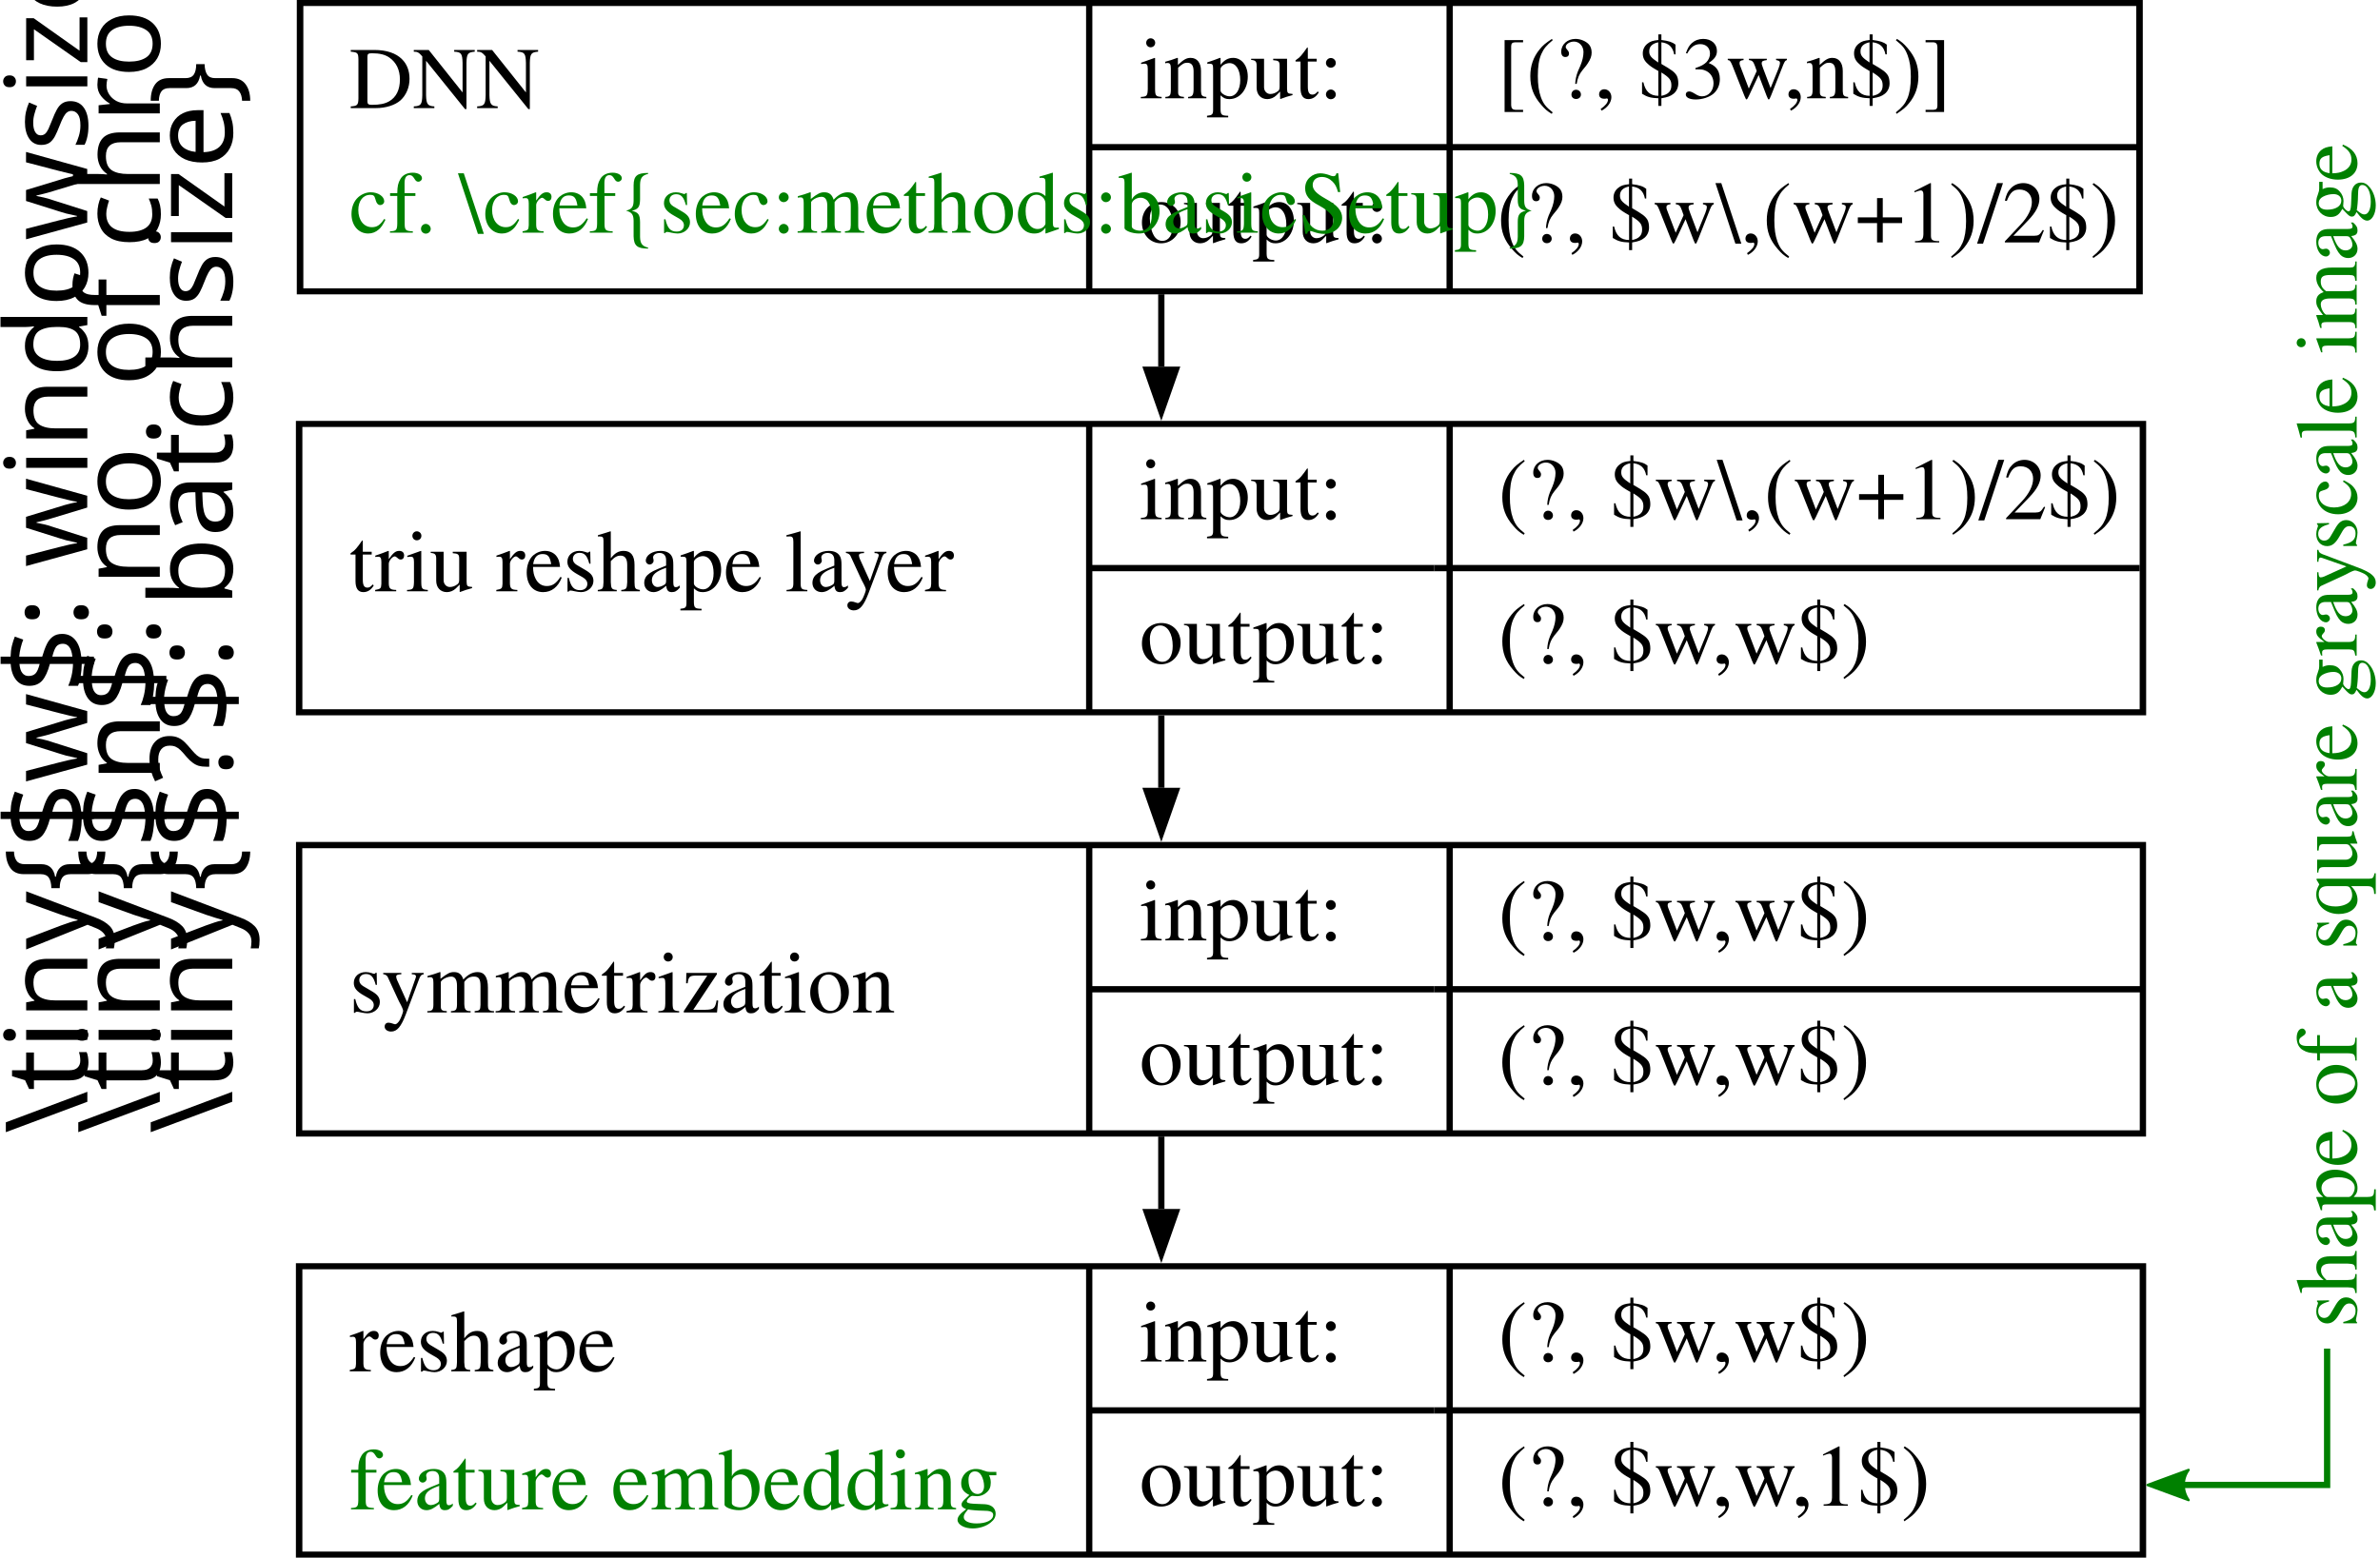
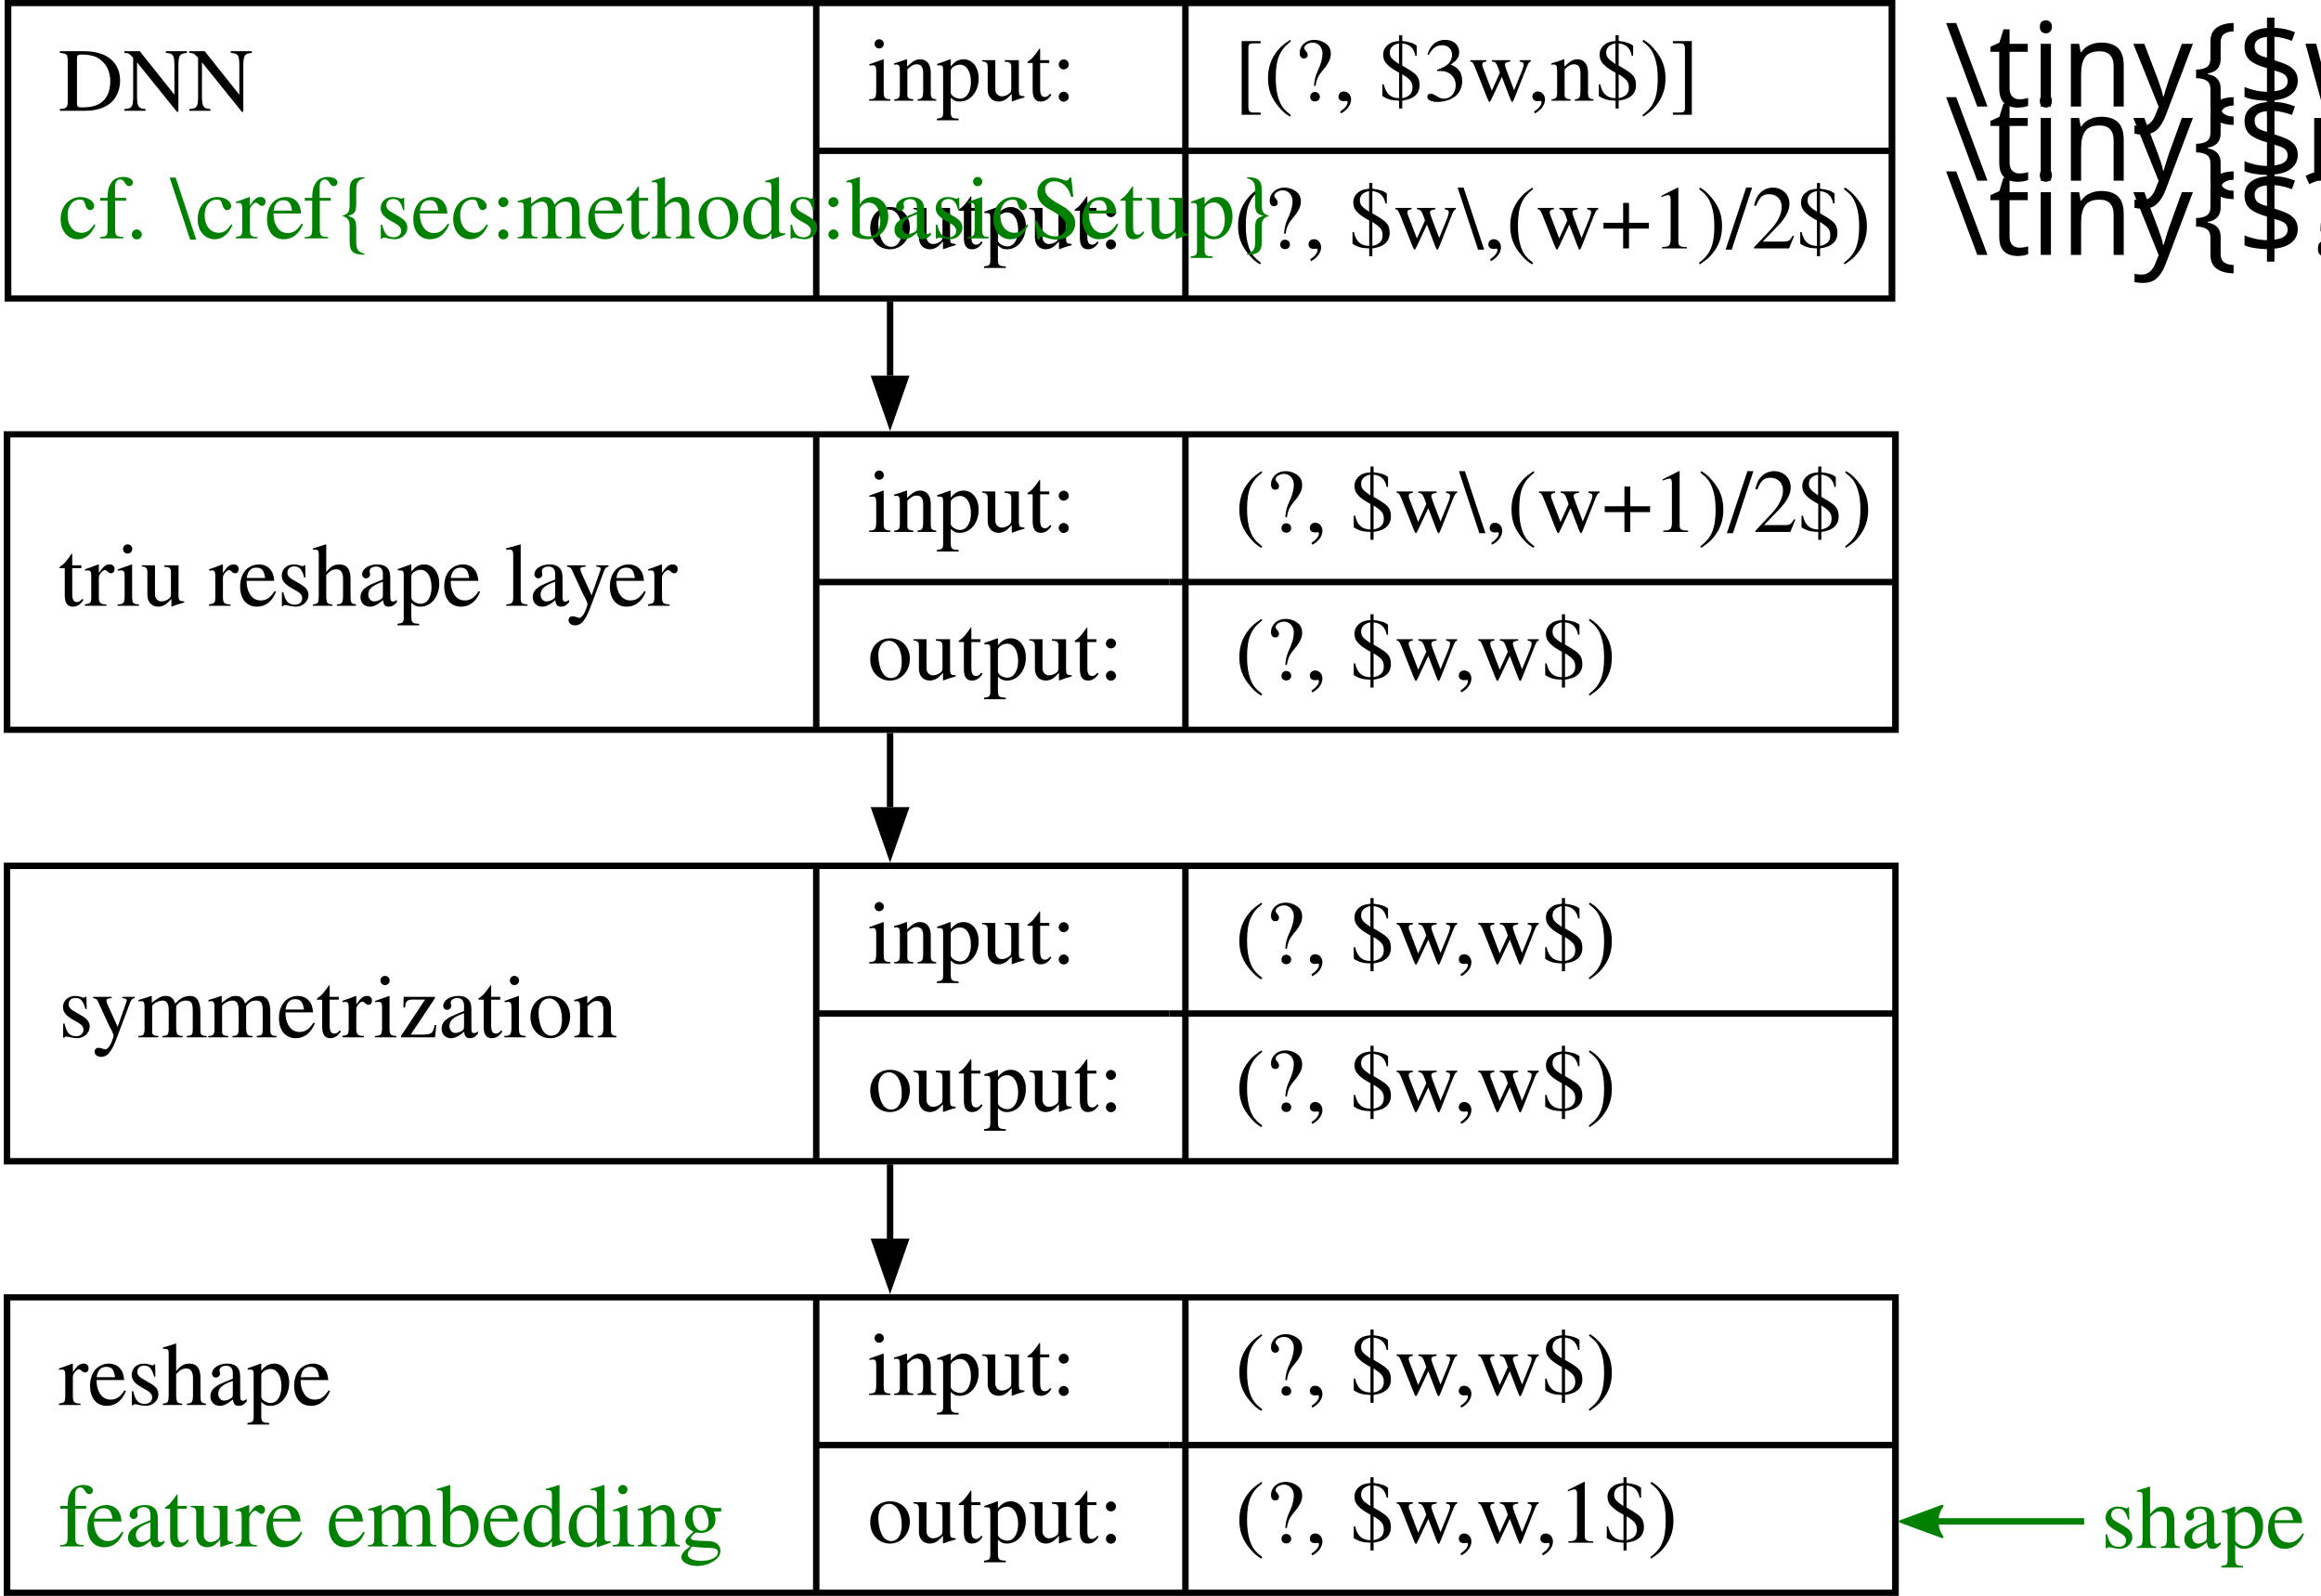
- <svg xmlns="http://www.w3.org/2000/svg" version="1.1" id="svg2" xml:space="preserve" width="80.87mm" height="52.941mm" viewBox="0 0 305.649 200.091">
+ <svg xmlns="http://www.w3.org/2000/svg" version="1.1" id="svg2" xml:space="preserve" width="77mm" height="52.941mm" viewBox="0 0 291.024 200.091">
  <defs id="defs6">
    <marker style="overflow:visible" id="Arrow2Mend" refX="0" refY="0" orient="auto">
      <path transform="scale(-0.6)" d="M 8.719,4.034 -2.207,0.016 8.719,-4.002 c -1.745,2.372 -1.735,5.617 -6e-7,8.035 z" style="fill:#008000;fill-opacity:1;fill-rule:evenodd;stroke:#008000;stroke-width:0.625;stroke-linejoin:round;stroke-opacity:1" id="path1369" />
    </marker>
  </defs>
  <g id="g10" transform="matrix(1.333333,0,0,1.333333,-12.06725,-21.24519)" style="display:inline">
-     <g id="g14" transform="matrix(0.4939685,0,0,0.4529677,-42.07018,-8.237187)" style="stroke-width:0.958">
+     <g id="g14" transform="matrix(0.4939685,0,0,0.4529677,-70.22168,-8.237187)" style="stroke-width:0.958">
      <path d="m 162,54 h 358.668 v 61.332 H 162 Z" style="fill:none;stroke:#000000;stroke-width:1.277;stroke-linecap:butt;stroke-linejoin:miter;stroke-miterlimit:10;stroke-dasharray:none;stroke-opacity:1" id="path16" />
    </g>
-     <g id="g22" transform="matrix(0.4529677,0,0,0.4529677,-34.91477,-8.237187)">
+     <g id="g22" transform="matrix(0.4529677,0,0,0.4529677,-63.06627,-8.237187)">
      <path d="M 328.668,115.332 V 54" style="fill:none;stroke:#000000;stroke-width:1.333;stroke-linecap:butt;stroke-linejoin:miter;stroke-miterlimit:10;stroke-dasharray:none;stroke-opacity:1" id="path24" />
    </g>
-     <g id="g38" transform="matrix(0.4529677,0,0,0.4529677,-33.41477,-8.237187)">
+     <g id="g38" transform="matrix(0.4529677,0,0,0.4529677,-61.56627,-8.237187)">
      <path d="M 402,115.332 V 54" style="fill:none;stroke:#000000;stroke-width:1.333;stroke-linecap:butt;stroke-linejoin:miter;stroke-miterlimit:10;stroke-dasharray:none;stroke-opacity:1" id="path40" />
    </g>
-     <g id="g46" transform="matrix(0.4529677,0,0,0.4529677,-31.89619,-8.237187)">
+     <g id="g46" transform="matrix(0.4529677,0,0,0.4529677,-60.04769,-8.237187)">
      <path d="M 322.524,84.668 H 545.369" style="fill:none;stroke:#000000;stroke-width:1.333;stroke-linecap:butt;stroke-linejoin:miter;stroke-miterlimit:10;stroke-dasharray:none;stroke-opacity:1" id="path48" />
    </g>
-     <g id="g54" transform="matrix(0.4843312,0,0,0.4529677,-38.66163,-17.8122)" style="stroke-width:0.967">
+     <g id="g54" transform="matrix(0.4843312,0,0,0.4529677,-66.81314,-17.8122)" style="stroke-width:0.967">
      <path d="M 158,164.668 H 524.668 V 226 H 158 Z" style="fill:none;stroke:#000000;stroke-width:1.289;stroke-linecap:butt;stroke-linejoin:miter;stroke-miterlimit:10;stroke-dasharray:none;stroke-opacity:1" id="path56" />
    </g>
-     <g id="g62" transform="matrix(0.4529677,0,0,0.4529677,-33.70626,-17.8122)">
+     <g id="g62" transform="matrix(0.4529677,0,0,0.4529677,-61.85776,-17.8122)">
      <path d="M 326,226 V 164.668" style="fill:none;stroke:#000000;stroke-width:1.333;stroke-linecap:butt;stroke-linejoin:miter;stroke-miterlimit:10;stroke-dasharray:none;stroke-opacity:1" id="path64" />
    </g>
-     <g id="g70" transform="matrix(0.4529677,0,0,0.4529677,-33.70626,-17.8122)">
+     <g id="g70" transform="matrix(0.4529677,0,0,0.4529677,-61.85776,-17.8122)">
      <path d="m 326,195.332 h 73.332" style="fill:none;stroke:#000000;stroke-width:1.333;stroke-linecap:butt;stroke-linejoin:miter;stroke-miterlimit:10;stroke-dasharray:none;stroke-opacity:1" id="path72" />
    </g>
-     <g id="g78" transform="matrix(0.4529677,0,0,0.4529677,-32.20626,-17.8122)">
+     <g id="g78" transform="matrix(0.4529677,0,0,0.4529677,-60.35776,-17.8122)">
      <path d="M 399.332,226 V 164.668" style="fill:none;stroke:#000000;stroke-width:1.333;stroke-linecap:butt;stroke-linejoin:miter;stroke-miterlimit:10;stroke-dasharray:none;stroke-opacity:1" id="path80" />
    </g>
-     <g id="g86" transform="matrix(0.4529677,0,0,0.4529677,-33.70626,-17.8122)">
+     <g id="g86" transform="matrix(0.4529677,0,0,0.4529677,-61.85776,-17.8122)">
      <path d="M 399.332,195.332 H 549.369" style="fill:none;stroke:#000000;stroke-width:1.333;stroke-linecap:butt;stroke-linejoin:miter;stroke-miterlimit:10;stroke-dasharray:none;stroke-opacity:1" id="path88" />
    </g>
-     <g id="g3056" transform="matrix(0.4529677,0,0,0.4529677,-33.70626,22.76376)">
+     <g id="g3056" transform="matrix(0.4529677,0,0,0.4529677,-61.85776,22.76376)">
      <path d="m 158,164.668 h 392.056 V 226 h -392.056 z" style="fill:none;stroke:#000000;stroke-width:1.333;stroke-linecap:butt;stroke-linejoin:miter;stroke-miterlimit:10;stroke-dasharray:none;stroke-opacity:1" id="path3054" />
    </g>
-     <g id="g3060" transform="matrix(0.4529677,0,0,0.4529677,-33.70626,22.76376)">
+     <g id="g3060" transform="matrix(0.4529677,0,0,0.4529677,-61.85776,22.76376)">
      <path d="M 326,226 V 164.668" style="fill:none;stroke:#000000;stroke-width:1.333;stroke-linecap:butt;stroke-linejoin:miter;stroke-miterlimit:10;stroke-dasharray:none;stroke-opacity:1" id="path3058" />
    </g>
-     <g id="g3064" transform="matrix(0.4529677,0,0,0.4529677,-33.70626,22.76376)">
+     <g id="g3064" transform="matrix(0.4529677,0,0,0.4529677,-61.85776,22.76376)">
      <path d="m 326,195.332 h 73.332" style="fill:none;stroke:#000000;stroke-width:1.333;stroke-linecap:butt;stroke-linejoin:miter;stroke-miterlimit:10;stroke-dasharray:none;stroke-opacity:1" id="path3062" />
    </g>
-     <g id="g3068" transform="matrix(0.4529677,0,0,0.4529677,-32.20626,22.76376)">
+     <g id="g3068" transform="matrix(0.4529677,0,0,0.4529677,-60.35776,22.76376)">
      <path d="M 399.332,226 V 164.668" style="fill:none;stroke:#000000;stroke-width:1.333;stroke-linecap:butt;stroke-linejoin:miter;stroke-miterlimit:10;stroke-dasharray:none;stroke-opacity:1" id="path3066" />
    </g>
-     <g id="g3072" transform="matrix(0.4529677,0,0,0.4529677,-33.70626,22.76376)">
+     <g id="g3072" transform="matrix(0.4529677,0,0,0.4529677,-61.85776,22.76376)">
      <path d="M 399.332,195.332 H 550.265" style="fill:none;stroke:#000000;stroke-width:1.333;stroke-linecap:butt;stroke-linejoin:miter;stroke-miterlimit:10;stroke-dasharray:none;stroke-opacity:1" id="path3070" />
    </g>
-     <g id="g3104" transform="matrix(0.4843312,0,0,0.4529677,-38.66163,63.33973)" style="stroke-width:0.967">
+     <g id="g3104" transform="matrix(0.4843312,0,0,0.4529677,-66.81314,63.33973)" style="stroke-width:0.967">
      <path d="M 158,164.668 H 524.668 V 226 H 158 Z" style="fill:none;stroke:#000000;stroke-width:1.289;stroke-linecap:butt;stroke-linejoin:miter;stroke-miterlimit:10;stroke-dasharray:none;stroke-opacity:1" id="path3102" />
    </g>
-     <g id="g3108" transform="matrix(0.4529677,0,0,0.4529677,-33.70626,63.33973)">
+     <g id="g3108" transform="matrix(0.4529677,0,0,0.4529677,-61.85776,63.33973)">
      <path d="M 326,226 V 164.668" style="fill:none;stroke:#000000;stroke-width:1.333;stroke-linecap:butt;stroke-linejoin:miter;stroke-miterlimit:10;stroke-dasharray:none;stroke-opacity:1" id="path3106" />
    </g>
-     <g id="g3112" transform="matrix(0.4529677,0,0,0.4529677,-33.70626,63.33973)">
+     <g id="g3112" transform="matrix(0.4529677,0,0,0.4529677,-61.85776,63.33973)">
      <path d="m 326,195.332 h 73.332" style="fill:none;stroke:#000000;stroke-width:1.333;stroke-linecap:butt;stroke-linejoin:miter;stroke-miterlimit:10;stroke-dasharray:none;stroke-opacity:1" id="path3110" />
    </g>
-     <g id="g3116" transform="matrix(0.4529677,0,0,0.4529677,-32.20626,63.33973)">
+     <g id="g3116" transform="matrix(0.4529677,0,0,0.4529677,-60.35776,63.33973)">
      <path d="M 399.332,226 V 164.668" style="fill:none;stroke:#000000;stroke-width:1.333;stroke-linecap:butt;stroke-linejoin:miter;stroke-miterlimit:10;stroke-dasharray:none;stroke-opacity:1" id="path3114" />
    </g>
-     <g id="g3120" transform="matrix(0.4529677,0,0,0.4529677,-33.70626,63.33973)">
+     <g id="g3120" transform="matrix(0.4529677,0,0,0.4529677,-61.85776,63.33973)">
      <path d="M 399.332,195.332 H 550.265" style="fill:none;stroke:#000000;stroke-width:1.333;stroke-linecap:butt;stroke-linejoin:miter;stroke-miterlimit:10;stroke-dasharray:none;stroke-opacity:1" id="path3118" />
    </g>
  </g>
  <g id="layer2" transform="translate(-12.06725,-21.24527)" style="display:inline">
-     <g id="g142" transform="matrix(0.2617608,0,0,0.2617608,71.8608,-0.1589624)" style="stroke-width:2.307">
+     <g id="g142" transform="matrix(0.2617608,0,0,0.2617608,34.32547,-0.1589624)" style="stroke-width:2.307">
      <path d="m 341.332,226.18 c 0,10.953 0,23.609 0,35.519" style="fill:none;stroke:#000000;stroke-width:3.076;stroke-linecap:butt;stroke-linejoin:miter;stroke-miterlimit:10;stroke-dasharray:none;stroke-opacity:1" id="path144" />
    </g>
-     <g id="g98" transform="matrix(0.4003773,0,0,0.4003773,24.54571,8.210092)" style="stroke-width:1.508">
+     <g id="g98" transform="matrix(0.4003773,0,0,0.4003773,-12.98963,8.210092)" style="stroke-width:1.508">
      <path d="m 346,151.191 -4.668,13.332 -4.664,-13.332 z" style="fill:#000000;fill-opacity:1;fill-rule:nonzero;stroke:#000000;stroke-width:2.011;stroke-linecap:butt;stroke-linejoin:miter;stroke-miterlimit:10;stroke-dasharray:none;stroke-opacity:1" id="path100" />
    </g>
-     <g id="g3224" transform="matrix(0.2617608,0,0,0.2617608,71.8608,53.94232)" style="stroke-width:2.307">
+     <g id="g3224" transform="matrix(0.2617608,0,0,0.2617608,34.32547,53.94232)" style="stroke-width:2.307">
      <path d="m 341.332,226.18 c 0,10.953 0,23.609 0,35.519" style="fill:none;stroke:#000000;stroke-width:3.076;stroke-linecap:butt;stroke-linejoin:miter;stroke-miterlimit:10;stroke-dasharray:none;stroke-opacity:1" id="path3222" />
    </g>
-     <g id="g3228" transform="matrix(0.4003773,0,0,0.4003773,24.54571,62.31137)" style="stroke-width:1.508">
+     <g id="g3228" transform="matrix(0.4003773,0,0,0.4003773,-12.98963,62.31137)" style="stroke-width:1.508">
      <path d="m 346,151.191 -4.668,13.332 -4.664,-13.332 z" style="fill:#000000;fill-opacity:1;fill-rule:nonzero;stroke:#000000;stroke-width:2.011;stroke-linecap:butt;stroke-linejoin:miter;stroke-miterlimit:10;stroke-dasharray:none;stroke-opacity:1" id="path3226" />
    </g>
-     <g id="g3232" transform="matrix(0.2617608,0,0,0.2617608,71.8608,108.0436)" style="stroke-width:2.307">
+     <g id="g3232" transform="matrix(0.2617608,0,0,0.2617608,34.32547,108.0436)" style="stroke-width:2.307">
      <path d="m 341.332,226.18 c 0,10.953 0,23.609 0,35.519" style="fill:none;stroke:#000000;stroke-width:3.076;stroke-linecap:butt;stroke-linejoin:miter;stroke-miterlimit:10;stroke-dasharray:none;stroke-opacity:1" id="path3230" />
    </g>
-     <g id="g3236" transform="matrix(0.4003773,0,0,0.4003773,24.54571,116.4126)" style="stroke-width:1.508">
+     <g id="g3236" transform="matrix(0.4003773,0,0,0.4003773,-12.98963,116.4126)" style="stroke-width:1.508">
      <path d="m 346,151.191 -4.668,13.332 -4.664,-13.332 z" style="fill:#000000;fill-opacity:1;fill-rule:nonzero;stroke:#000000;stroke-width:2.011;stroke-linecap:butt;stroke-linejoin:miter;stroke-miterlimit:10;stroke-dasharray:none;stroke-opacity:1" id="path3234" />
    </g>
-     <path d="m 310.925,194.485 v 17.514 h -21.997" style="display:inline;fill:none;stroke:#008000;stroke-width:0.805;stroke-linecap:butt;stroke-linejoin:miter;stroke-miterlimit:10;stroke-dasharray:none;stroke-opacity:1;marker-end:url(#Arrow2Mend)" id="path4020" />
+     <path d="M 273.39,211.998 H 251.393" style="display:inline;fill:none;stroke:#008000;stroke-width:0.805;stroke-linecap:butt;stroke-linejoin:miter;stroke-miterlimit:10;stroke-dasharray:none;stroke-opacity:1;marker-end:url(#Arrow2Mend)" id="path4020" />
  </g>
  <g id="layer1" transform="translate(-12.06725,-21.24527)" style="display:inline">
-     <text style="font-variant:normal;font-size:11.274px;font-family:'Nimbus Roman';-inkscape-font-specification:NimbusRomNo9L-Regu;writing-mode:lr-tb;fill:#000000;fill-opacity:1;fill-rule:nonzero;stroke:none;stroke-width:0.604" id="text20" x="56.927" y="35.133">
-       <tspan x="56.927" id="tspan18" y="35.133" style="stroke-width:0.604">DNN</tspan>
+     <text style="font-variant:normal;font-size:11.274px;font-family:'Nimbus Roman';-inkscape-font-specification:NimbusRomNo9L-Regu;writing-mode:lr-tb;fill:#000000;fill-opacity:1;fill-rule:nonzero;stroke:none;stroke-width:0.604" id="text20" x="19.391" y="35.133">
+       <tspan x="19.391" id="tspan18" y="35.133" style="stroke-width:0.604">DNN</tspan>
    </text>
-     <text style="font-variant:normal;font-size:11.274px;font-family:'Nimbus Roman';-inkscape-font-specification:NimbusRomNo9L-Regu;writing-mode:lr-tb;fill:#000000;fill-opacity:1;fill-rule:nonzero;stroke:none;stroke-width:0.604" id="text28" x="158.391" y="33.87">
-       <tspan x="158.391 161.413 166.847 172.281 177.715 180.736" y="33.87" id="tspan26" style="stroke-width:0.604">input:</tspan>
+     <text style="font-variant:normal;font-size:11.274px;font-family:'Nimbus Roman';-inkscape-font-specification:NimbusRomNo9L-Regu;writing-mode:lr-tb;fill:#000000;fill-opacity:1;fill-rule:nonzero;stroke:none;stroke-width:0.604" id="text28" x="120.856" y="33.87">
+       <tspan x="120.856 123.877 129.311 134.746 140.18 143.201" y="33.87" id="tspan26" style="stroke-width:0.604">input:</tspan>
    </text>
-     <text style="font-variant:normal;font-size:11.274px;font-family:'Nimbus Roman';-inkscape-font-specification:NimbusRomNo9L-Regu;writing-mode:lr-tb;fill:#000000;fill-opacity:1;fill-rule:nonzero;stroke:none;stroke-width:0.604" id="text36" x="158.391" y="52.393">
-       <tspan x="158.391 163.825 169.259 172.281 177.715 183.149 186.171" y="52.393" id="tspan34" style="stroke-width:0.604">output:</tspan>
+     <text style="font-variant:normal;font-size:11.274px;font-family:'Nimbus Roman';-inkscape-font-specification:NimbusRomNo9L-Regu;writing-mode:lr-tb;fill:#000000;fill-opacity:1;fill-rule:nonzero;stroke:none;stroke-width:0.604" id="text36" x="120.856" y="52.393">
+       <tspan x="120.856 126.29 131.724 134.746 140.18 145.614 148.635" y="52.393" id="tspan34" style="stroke-width:0.604">output:</tspan>
    </text>
-     <text style="font-variant:normal;font-size:11.274px;font-family:'Nimbus Roman';-inkscape-font-specification:NimbusRomNo9L-Regu;writing-mode:lr-tb;fill:#000000;fill-opacity:1;fill-rule:nonzero;stroke:none;stroke-width:0.604" id="text44" x="204.292" y="33.87">
-       <tspan id="tspan42" x="204.292" y="33.87" style="stroke-width:0.604">[(?, $3w,n$)]</tspan>
+     <text style="font-variant:normal;font-size:11.274px;font-family:'Nimbus Roman';-inkscape-font-specification:NimbusRomNo9L-Regu;writing-mode:lr-tb;fill:#000000;fill-opacity:1;fill-rule:nonzero;stroke:none;stroke-width:0.604" id="text44" x="166.757" y="33.87">
+       <tspan id="tspan42" x="166.757" y="33.87" style="stroke-width:0.604">[(?, $3w,n$)]</tspan>
    </text>
-     <text style="font-variant:normal;font-size:11.274px;font-family:'Nimbus Roman';-inkscape-font-specification:NimbusRomNo9L-Regu;writing-mode:lr-tb;fill:#000000;fill-opacity:1;fill-rule:nonzero;stroke:none;stroke-width:0.604" id="text52" x="204.292" y="52.393">
-       <tspan id="tspan50" x="204.292" y="52.393" style="stroke-width:0.604">(?, $w\,(w+1)/2$)</tspan>
+     <text style="font-variant:normal;font-size:11.274px;font-family:'Nimbus Roman';-inkscape-font-specification:NimbusRomNo9L-Regu;writing-mode:lr-tb;fill:#000000;fill-opacity:1;fill-rule:nonzero;stroke:none;stroke-width:0.604" id="text52" x="166.757" y="52.393">
+       <tspan id="tspan50" x="166.757" y="52.393" style="stroke-width:0.604">(?, $w\,(w+1)/2$)</tspan>
    </text>
-     <text style="font-variant:normal;font-size:11.274px;font-family:'Nimbus Roman';-inkscape-font-specification:NimbusRomNo9L-Regu;writing-mode:lr-tb;fill:#000000;fill-opacity:1;fill-rule:nonzero;stroke:none;stroke-width:0.604" id="text60" x="56.927" y="97.202">
-       <tspan id="tspan58" x="56.927" y="97.202" style="stroke-width:0.604">triu reshape layer</tspan>
+     <text style="font-variant:normal;font-size:11.274px;font-family:'Nimbus Roman';-inkscape-font-specification:NimbusRomNo9L-Regu;writing-mode:lr-tb;fill:#000000;fill-opacity:1;fill-rule:nonzero;stroke:none;stroke-width:0.604" id="text60" x="19.391" y="97.202">
+       <tspan id="tspan58" x="19.391" y="97.202" style="stroke-width:0.604">triu reshape layer</tspan>
    </text>
-     <text style="font-variant:normal;font-size:11.274px;font-family:'Nimbus Roman';-inkscape-font-specification:NimbusRomNo9L-Regu;writing-mode:lr-tb;fill:#000000;fill-opacity:1;fill-rule:nonzero;stroke:none;stroke-width:0.604" id="text68" x="158.391" y="87.942">
-       <tspan x="158.391 161.413 166.847 172.281 177.715 180.736" y="87.942" id="tspan66" style="stroke-width:0.604">input:</tspan>
+     <text style="font-variant:normal;font-size:11.274px;font-family:'Nimbus Roman';-inkscape-font-specification:NimbusRomNo9L-Regu;writing-mode:lr-tb;fill:#000000;fill-opacity:1;fill-rule:nonzero;stroke:none;stroke-width:0.604" id="text68" x="120.856" y="87.942">
+       <tspan x="120.856 123.877 129.311 134.746 140.18 143.201" y="87.942" id="tspan66" style="stroke-width:0.604">input:</tspan>
    </text>
-     <text style="font-variant:normal;font-size:11.274px;font-family:'Nimbus Roman';-inkscape-font-specification:NimbusRomNo9L-Regu;writing-mode:lr-tb;fill:#000000;fill-opacity:1;fill-rule:nonzero;stroke:none;stroke-width:0.604" id="text76" x="158.391" y="106.465">
-       <tspan x="158.391 163.825 169.259 172.281 177.715 183.149 186.171" y="106.465" id="tspan74" style="stroke-width:0.604">output:</tspan>
+     <text style="font-variant:normal;font-size:11.274px;font-family:'Nimbus Roman';-inkscape-font-specification:NimbusRomNo9L-Regu;writing-mode:lr-tb;fill:#000000;fill-opacity:1;fill-rule:nonzero;stroke:none;stroke-width:0.604" id="text76" x="120.856" y="106.465">
+       <tspan x="120.856 126.29 131.724 134.746 140.18 145.614 148.635" y="106.465" id="tspan74" style="stroke-width:0.604">output:</tspan>
    </text>
-     <text style="font-variant:normal;font-size:11.274px;font-family:'Nimbus Roman';-inkscape-font-specification:NimbusRomNo9L-Regu;writing-mode:lr-tb;fill:#000000;fill-opacity:1;fill-rule:nonzero;stroke:none;stroke-width:0.604" id="text84" x="204.452" y="87.942">
-       <tspan id="tspan82" x="204.452" y="87.942" style="stroke-width:0.604">(?, $w\,(w+1)/2$)</tspan>
+     <text style="font-variant:normal;font-size:11.274px;font-family:'Nimbus Roman';-inkscape-font-specification:NimbusRomNo9L-Regu;writing-mode:lr-tb;fill:#000000;fill-opacity:1;fill-rule:nonzero;stroke:none;stroke-width:0.604" id="text84" x="166.917" y="87.942">
+       <tspan id="tspan82" x="166.917" y="87.942" style="stroke-width:0.604">(?, $w\,(w+1)/2$)</tspan>
    </text>
-     <text style="font-variant:normal;font-size:11.274px;font-family:'Nimbus Roman';-inkscape-font-specification:NimbusRomNo9L-Regu;writing-mode:lr-tb;fill:#000000;fill-opacity:1;fill-rule:nonzero;stroke:none;stroke-width:0.604" id="text92" x="204.452" y="106.465">
-       <tspan id="tspan90" x="204.452" y="106.465" style="stroke-width:0.604">(?, $w,w$)</tspan>
+     <text style="font-variant:normal;font-size:11.274px;font-family:'Nimbus Roman';-inkscape-font-specification:NimbusRomNo9L-Regu;writing-mode:lr-tb;fill:#000000;fill-opacity:1;fill-rule:nonzero;stroke:none;stroke-width:0.604" id="text92" x="166.917" y="106.465">
+       <tspan id="tspan90" x="166.917" y="106.465" style="stroke-width:0.604">(?, $w,w$)</tspan>
    </text>
-     <text style="font-variant:normal;font-size:11.274px;font-family:'Nimbus Roman';-inkscape-font-specification:NimbusRomNo9L-Regu;writing-mode:lr-tb;fill:#000000;fill-opacity:1;fill-rule:nonzero;stroke:none;stroke-width:0.604" id="text3084" x="56.927" y="151.304">
-       <tspan id="tspan3082" x="56.927" y="151.304" style="stroke-width:0.604">symmetrization</tspan>
+     <text style="font-variant:normal;font-size:11.274px;font-family:'Nimbus Roman';-inkscape-font-specification:NimbusRomNo9L-Regu;writing-mode:lr-tb;fill:#000000;fill-opacity:1;fill-rule:nonzero;stroke:none;stroke-width:0.604" id="text3084" x="19.391" y="151.304">
+       <tspan id="tspan3082" x="19.391" y="151.304" style="stroke-width:0.604">symmetrization</tspan>
    </text>
-     <text style="font-variant:normal;font-size:11.274px;font-family:'Nimbus Roman';-inkscape-font-specification:NimbusRomNo9L-Regu;writing-mode:lr-tb;fill:#000000;fill-opacity:1;fill-rule:nonzero;stroke:none;stroke-width:0.604" id="text3088" x="158.391" y="142.044">
-       <tspan x="158.391 161.413 166.847 172.281 177.715 180.736" y="142.044" id="tspan3086" style="stroke-width:0.604">input:</tspan>
+     <text style="font-variant:normal;font-size:11.274px;font-family:'Nimbus Roman';-inkscape-font-specification:NimbusRomNo9L-Regu;writing-mode:lr-tb;fill:#000000;fill-opacity:1;fill-rule:nonzero;stroke:none;stroke-width:0.604" id="text3088" x="120.856" y="142.044">
+       <tspan x="120.856 123.877 129.311 134.746 140.18 143.201" y="142.044" id="tspan3086" style="stroke-width:0.604">input:</tspan>
    </text>
-     <text style="font-variant:normal;font-size:11.274px;font-family:'Nimbus Roman';-inkscape-font-specification:NimbusRomNo9L-Regu;writing-mode:lr-tb;fill:#000000;fill-opacity:1;fill-rule:nonzero;stroke:none;stroke-width:0.604" id="text3092" x="158.391" y="160.566">
-       <tspan x="158.391 163.825 169.259 172.281 177.715 183.149 186.171" y="160.566" id="tspan3090" style="stroke-width:0.604">output:</tspan>
+     <text style="font-variant:normal;font-size:11.274px;font-family:'Nimbus Roman';-inkscape-font-specification:NimbusRomNo9L-Regu;writing-mode:lr-tb;fill:#000000;fill-opacity:1;fill-rule:nonzero;stroke:none;stroke-width:0.604" id="text3092" x="120.856" y="160.566">
+       <tspan x="120.856 126.29 131.724 134.746 140.18 145.614 148.635" y="160.566" id="tspan3090" style="stroke-width:0.604">output:</tspan>
    </text>
-     <text style="font-variant:normal;font-size:11.274px;font-family:'Nimbus Roman';-inkscape-font-specification:NimbusRomNo9L-Regu;writing-mode:lr-tb;fill:#000000;fill-opacity:1;fill-rule:nonzero;stroke:none;stroke-width:0.604" id="text3096" x="204.452" y="160.566">
-       <tspan id="tspan3094" x="204.452" y="160.566" style="stroke-width:0.604">(?, $w,w$)</tspan>
+     <text style="font-variant:normal;font-size:11.274px;font-family:'Nimbus Roman';-inkscape-font-specification:NimbusRomNo9L-Regu;writing-mode:lr-tb;fill:#000000;fill-opacity:1;fill-rule:nonzero;stroke:none;stroke-width:0.604" id="text3096" x="166.917" y="160.566">
+       <tspan id="tspan3094" x="166.917" y="160.566" style="stroke-width:0.604">(?, $w,w$)</tspan>
    </text>
-     <text style="font-variant:normal;font-size:11.274px;font-family:'Nimbus Roman';-inkscape-font-specification:NimbusRomNo9L-Regu;writing-mode:lr-tb;fill:#000000;fill-opacity:1;fill-rule:nonzero;stroke:none;stroke-width:0.604" id="text3100" x="204.452" y="142.044">
-       <tspan id="tspan3098" x="204.452" y="142.044" style="stroke-width:0.604">(?, $w,w$)</tspan>
+     <text style="font-variant:normal;font-size:11.274px;font-family:'Nimbus Roman';-inkscape-font-specification:NimbusRomNo9L-Regu;writing-mode:lr-tb;fill:#000000;fill-opacity:1;fill-rule:nonzero;stroke:none;stroke-width:0.604" id="text3100" x="166.917" y="142.044">
+       <tspan id="tspan3098" x="166.917" y="142.044" style="stroke-width:0.604">(?, $w,w$)</tspan>
    </text>
-     <text style="font-variant:normal;font-size:11.274px;font-family:'Nimbus Roman';-inkscape-font-specification:NimbusRomNo9L-Regu;writing-mode:lr-tb;fill:#000000;fill-opacity:1;fill-rule:nonzero;stroke:none;stroke-width:0.604" id="text3132" x="56.927" y="197.405">
-       <tspan id="tspan3130" x="56.927" y="197.405" style="stroke-width:0.604">reshape</tspan>
+     <text style="font-variant:normal;font-size:11.274px;font-family:'Nimbus Roman';-inkscape-font-specification:NimbusRomNo9L-Regu;writing-mode:lr-tb;fill:#000000;fill-opacity:1;fill-rule:nonzero;stroke:none;stroke-width:0.604" id="text3132" x="19.391" y="197.405">
+       <tspan id="tspan3130" x="19.391" y="197.405" style="stroke-width:0.604">reshape</tspan>
    </text>
-     <text style="font-variant:normal;font-size:11.274px;font-family:'Nimbus Roman';-inkscape-font-specification:NimbusRomNo9L-Regu;writing-mode:lr-tb;fill:#000000;fill-opacity:1;fill-rule:nonzero;stroke:none;stroke-width:0.604" id="text3136" x="158.391" y="196.145">
-       <tspan x="158.391 161.413 166.847 172.281 177.715 180.736" y="196.145" id="tspan3134" style="stroke-width:0.604">input:</tspan>
+     <text style="font-variant:normal;font-size:11.274px;font-family:'Nimbus Roman';-inkscape-font-specification:NimbusRomNo9L-Regu;writing-mode:lr-tb;fill:#000000;fill-opacity:1;fill-rule:nonzero;stroke:none;stroke-width:0.604" id="text3136" x="120.856" y="196.145">
+       <tspan x="120.856 123.877 129.311 134.746 140.18 143.201" y="196.145" id="tspan3134" style="stroke-width:0.604">input:</tspan>
    </text>
-     <text style="font-variant:normal;font-size:11.274px;font-family:'Nimbus Roman';-inkscape-font-specification:NimbusRomNo9L-Regu;writing-mode:lr-tb;fill:#000000;fill-opacity:1;fill-rule:nonzero;stroke:none;stroke-width:0.604" id="text3140" x="158.391" y="214.667">
-       <tspan x="158.391 163.825 169.259 172.281 177.715 183.149 186.171" y="214.667" id="tspan3138" style="stroke-width:0.604">output:</tspan>
+     <text style="font-variant:normal;font-size:11.274px;font-family:'Nimbus Roman';-inkscape-font-specification:NimbusRomNo9L-Regu;writing-mode:lr-tb;fill:#000000;fill-opacity:1;fill-rule:nonzero;stroke:none;stroke-width:0.604" id="text3140" x="120.856" y="214.667">
+       <tspan x="120.856 126.29 131.724 134.746 140.18 145.614 148.635" y="214.667" id="tspan3138" style="stroke-width:0.604">output:</tspan>
    </text>
-     <text style="font-variant:normal;font-size:11.274px;font-family:'Nimbus Roman';-inkscape-font-specification:NimbusRomNo9L-Regu;writing-mode:lr-tb;fill:#000000;fill-opacity:1;fill-rule:nonzero;stroke:none;stroke-width:0.604" id="text3144" x="204.452" y="196.145">
-       <tspan id="tspan3142" x="204.452" y="196.145" style="stroke-width:0.604">(?, $w,w$)</tspan>
+     <text style="font-variant:normal;font-size:11.274px;font-family:'Nimbus Roman';-inkscape-font-specification:NimbusRomNo9L-Regu;writing-mode:lr-tb;fill:#000000;fill-opacity:1;fill-rule:nonzero;stroke:none;stroke-width:0.604" id="text3144" x="166.917" y="196.145">
+       <tspan id="tspan3142" x="166.917" y="196.145" style="stroke-width:0.604">(?, $w,w$)</tspan>
    </text>
-     <text style="font-variant:normal;font-size:11.274px;font-family:'Nimbus Roman';-inkscape-font-specification:NimbusRomNo9L-Regu;writing-mode:lr-tb;fill:#000000;fill-opacity:1;fill-rule:nonzero;stroke:none;stroke-width:0.604" id="text3148" x="204.452" y="214.667">
-       <tspan id="tspan3146" x="204.452" y="214.667" style="stroke-width:0.604">(?, $w,w,1$)</tspan>
+     <text style="font-variant:normal;font-size:11.274px;font-family:'Nimbus Roman';-inkscape-font-specification:NimbusRomNo9L-Regu;writing-mode:lr-tb;fill:#000000;fill-opacity:1;fill-rule:nonzero;stroke:none;stroke-width:0.604" id="text3148" x="166.917" y="214.667">
+       <tspan id="tspan3146" x="166.917" y="214.667" style="stroke-width:0.604">(?, $w,w,1$)</tspan>
    </text>
-     <text style="font-variant:normal;font-size:11.274px;font-family:'Nimbus Roman';-inkscape-font-specification:NimbusRomNo9L-Regu;writing-mode:lr-tb;fill:#008000;fill-opacity:1;fill-rule:nonzero;stroke:none;stroke-width:0.604" id="text3844" x="56.927" y="51.133">
-       <tspan x="56.927" id="tspan3842" y="51.133" style="fill:#008000;stroke-width:0.604">cf. \cref{sec:methods:basicSetup}</tspan>
+     <text style="font-variant:normal;font-size:11.274px;font-family:'Nimbus Roman';-inkscape-font-specification:NimbusRomNo9L-Regu;writing-mode:lr-tb;fill:#008000;fill-opacity:1;fill-rule:nonzero;stroke:none;stroke-width:0.604" id="text3844" x="19.391" y="51.133">
+       <tspan x="19.391" id="tspan3842" y="51.133" style="fill:#008000;stroke-width:0.604">cf. \cref{sec:methods:basicSetup}</tspan>
    </text>
-     <text style="font-variant:normal;font-size:11.274px;font-family:'Nimbus Roman';-inkscape-font-specification:NimbusRomNo9L-Regu;writing-mode:lr-tb;fill:#008000;fill-opacity:1;fill-rule:nonzero;stroke:none;stroke-width:0.604" id="text3848" x="56.927" y="215.133">
-       <tspan x="56.927" id="tspan3846" y="215.133" style="fill:#008000;stroke-width:0.604">feature embedding</tspan>
+     <text style="font-variant:normal;font-size:11.274px;font-family:'Nimbus Roman';-inkscape-font-specification:NimbusRomNo9L-Regu;writing-mode:lr-tb;fill:#008000;fill-opacity:1;fill-rule:nonzero;stroke:none;stroke-width:0.604" id="text3848" x="19.391" y="215.133">
+       <tspan x="19.391" id="tspan3846" y="215.133" style="fill:#008000;stroke-width:0.604">feature embedding</tspan>
    </text>
-     <text xml:space="preserve" style="font-style:normal;font-weight:normal;font-size:14.667px;line-height:1.25;font-family:sans-serif;letter-spacing:0px;word-spacing:0px;fill:#000000;fill-opacity:1;stroke:none" x="-166.826" y="23.285" id="text4078" transform="rotate(-90)">
-       <tspan id="tspan4076" x="-166.826" y="23.285">\tiny{$w$: windowsize}</tspan>
+     <text xml:space="preserve" style="font-style:normal;font-weight:normal;font-size:14.667px;line-height:1.25;font-family:sans-serif;letter-spacing:0px;word-spacing:0px;fill:#000000;fill-opacity:1;stroke:none" x="255.945" y="34.596" id="text4078">
+       <tspan id="tspan4076" x="255.945" y="34.596">\tiny{$w$: windowsize}</tspan>
    </text>
-     <text xml:space="preserve" style="font-style:normal;font-weight:normal;font-size:14.667px;line-height:1.25;font-family:sans-serif;letter-spacing:0px;word-spacing:0px;fill:#000000;fill-opacity:1;stroke:none" x="-166.826" y="32.588" id="text4082" transform="rotate(-90)">
-       <tspan id="tspan4080" x="-166.826" y="32.588">\tiny{$n$: no. of chromatin features}</tspan>
+     <text xml:space="preserve" style="font-style:normal;font-weight:normal;font-size:14.667px;line-height:1.25;font-family:sans-serif;letter-spacing:0px;word-spacing:0px;fill:#000000;fill-opacity:1;stroke:none" x="255.945" y="43.899" id="text4082">
+       <tspan id="tspan4080" x="255.945" y="43.899">\tiny{$n$: no. of chromatin features}</tspan>
    </text>
-     <text xml:space="preserve" style="font-style:normal;font-weight:normal;font-size:14.667px;line-height:1.25;font-family:sans-serif;letter-spacing:0px;word-spacing:0px;fill:#000000;fill-opacity:1;stroke:none" x="-166.826" y="41.891" id="text4086" transform="rotate(-90)">
-       <tspan id="tspan4084" x="-166.826" y="41.891">\tiny{$?$: batchsize}</tspan>
+     <text xml:space="preserve" style="font-style:normal;font-weight:normal;font-size:14.667px;line-height:1.25;font-family:sans-serif;letter-spacing:0px;word-spacing:0px;fill:#000000;fill-opacity:1;stroke:none" x="255.945" y="53.202" id="text4086">
+       <tspan id="tspan4084" x="255.945" y="53.202">\tiny{$?$: batchsize}</tspan>
    </text>
-     <text style="font-variant:normal;font-size:11.274px;font-family:'Nimbus Roman';-inkscape-font-specification:NimbusRomNo9L-Regu;writing-mode:lr-tb;display:inline;fill:#008000;fill-opacity:1;fill-rule:nonzero;stroke:none;stroke-width:0.604" id="text4018-3" x="-191.83" y="314.718" transform="rotate(-90)">
-       <tspan x="-191.83" id="tspan4016-6" y="314.718" style="fill:#008000;stroke-width:0.604">shape of a square grayscale image</tspan>
+     <text style="font-variant:normal;font-size:11.274px;font-family:'Nimbus Roman';-inkscape-font-specification:NimbusRomNo9L-Regu;writing-mode:lr-tb;display:inline;fill:#008000;fill-opacity:1;fill-rule:nonzero;stroke:none;stroke-width:0.604" id="text4018-3" x="275.508" y="215.33">
+       <tspan x="275.508" id="tspan4016-6" y="215.33" style="fill:#008000;stroke-width:0.604">shape of a square grayscale image</tspan>
    </text>
  </g>
</svg>
